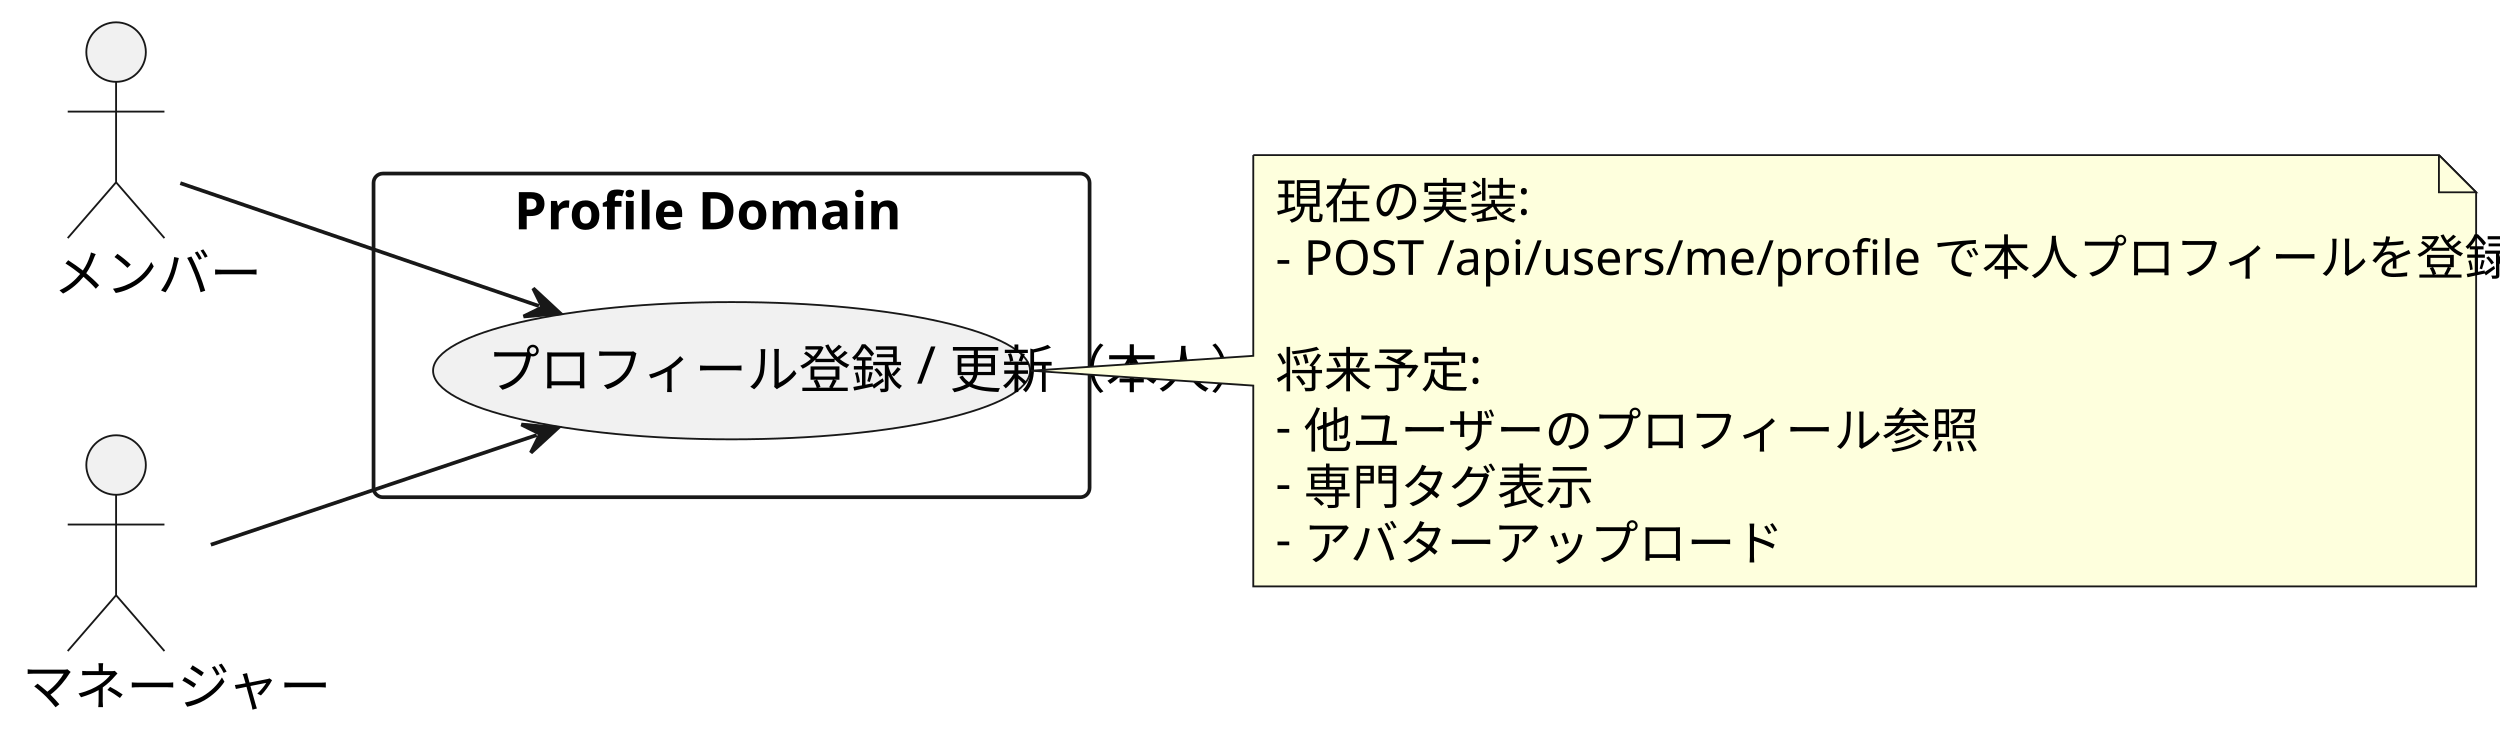
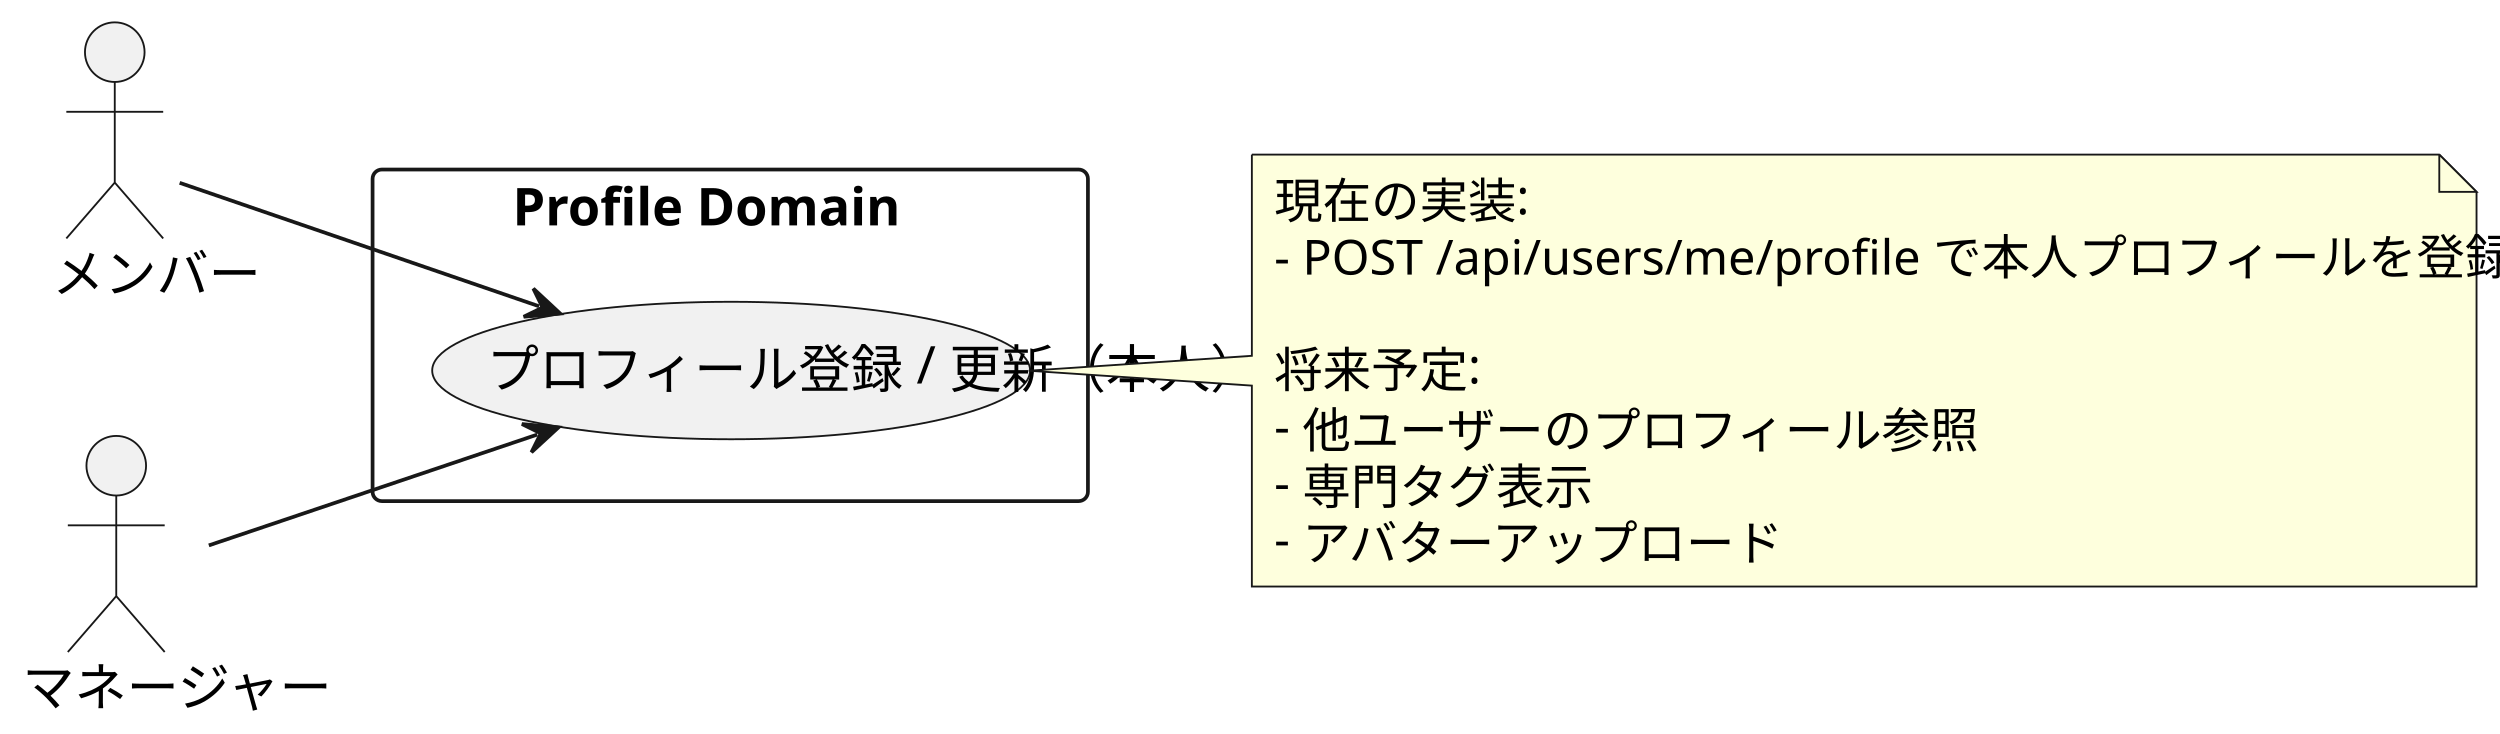
- <svg xmlns="http://www.w3.org/2000/svg" contentStyleType="text/css" data-diagram-type="DESCRIPTION" height="197px" preserveAspectRatio="none" style="width:672px;height:197px;background:#FFFFFF;" version="1.1" viewBox="0 0 672 197" width="672px" zoomAndPan="magnify">
+ <svg xmlns="http://www.w3.org/2000/svg" contentStyleType="text/css" data-diagram-type="DESCRIPTION" height="197px" preserveAspectRatio="none" style="width:671px;height:197px;background:#FFFFFF;" version="1.1" viewBox="0 0 671 197" width="671px" zoomAndPan="magnify">
  <defs />
  <g>
    <g class="cluster" data-qualified-name="Profile Domain" data-source-line="6" id="ent0004">
-       <rect fill="none" height="87" rx="2.5" ry="2.5" style="stroke:#181818;stroke-width:1;" width="192.47" x="100.41" y="46.65" />
-       <text fill="#000000" font-family="sans-serif" font-size="14" font-weight="bold" lengthAdjust="spacing" textLength="116.881" x="138.205" y="61.645">Profile Domain</text>
+       <rect fill="none" height="89" rx="2.5" ry="2.5" style="stroke:#181818;stroke-width:1;" width="192" x="100" y="45.5" />
+       <text fill="#000000" font-family="sans-serif" font-size="14" font-weight="bold" lengthAdjust="spacing" textLength="116.881" x="137.56" y="60.495">Profile Domain</text>
    </g>
    <g class="entity" data-qualified-name="Profile Domain.SelfUpsert" data-source-line="8" id="ent0005">
-       <ellipse cx="196.648" cy="99.647" fill="#F1F1F1" rx="80.238" ry="18.448" style="stroke:#181818;stroke-width:0.5;" />
-       <text fill="#000000" font-family="sans-serif" font-size="14" lengthAdjust="spacing" textLength="131.236" x="131.03" y="104.296">プロフィール登録 / 更新（本人）</text>
+       <ellipse cx="196.238" cy="99.448" fill="#F1F1F1" rx="80.238" ry="18.448" style="stroke:#181818;stroke-width:0.5;" />
+       <text fill="#000000" font-family="sans-serif" font-size="14" lengthAdjust="spacing" textLength="131.236" x="130.62" y="104.096">プロフィール登録 / 更新（本人）</text>
    </g>
    <g class="entity" data-qualified-name="Member" data-source-line="3" id="ent0002">
-       <ellipse cx="31.203" cy="14" fill="#F1F1F1" rx="8" ry="8" style="stroke:#181818;stroke-width:0.5;" />
-       <path d="M31.203,22 L31.203,49 M18.203,30 L44.203,30 M31.203,49 L18.203,64 M31.203,49 L44.203,64" fill="none" style="stroke:#181818;stroke-width:0.5;" />
-       <text fill="#000000" font-family="sans-serif" font-size="14" lengthAdjust="spacing" textLength="33.605" x="14.4" y="78.495">メンバー</text>
+       <ellipse cx="30.803" cy="14" fill="#F1F1F1" rx="8" ry="8" style="stroke:#181818;stroke-width:0.5;" />
+       <path d="M30.803,22 L30.803,49 M17.803,30 L43.803,30 M30.803,49 L17.803,64 M30.803,49 L43.803,64" fill="none" style="stroke:#181818;stroke-width:0.5;" />
+       <text fill="#000000" font-family="sans-serif" font-size="14" lengthAdjust="spacing" textLength="33.605" x="14" y="78.495">メンバー</text>
    </g>
    <g class="entity" data-qualified-name="Manager" data-source-line="4" id="ent0003">
      <ellipse cx="31.204" cy="125" fill="#F1F1F1" rx="8" ry="8" style="stroke:#181818;stroke-width:0.5;" />
      <path d="M31.204,133 L31.204,160 M18.204,141 L44.204,141 M31.204,160 L18.204,175 M31.204,160 L44.204,175" fill="none" style="stroke:#181818;stroke-width:0.5;" />
      <text fill="#000000" font-family="sans-serif" font-size="14" lengthAdjust="spacing" textLength="50.408" x="6" y="189.495">マネージャー</text>
    </g>
    <g class="entity" data-qualified-name="GMN8" data-source-line="16" id="ent0009">
-       <path d="M336.88,41.69 L336.88,95.65 L277.15,99.65 L336.88,103.65 L336.88,157.62 A0,0 0 0 0 336.88,157.62 L665.583,157.62 A0,0 0 0 0 665.583,157.62 L665.583,51.69 L655.583,41.69 L336.88,41.69 A0,0 0 0 0 336.88,41.69" fill="#FEFFDD" style="stroke:#181818;stroke-width:0.5;" />
-       <path d="M655.583,41.69 L655.583,51.69 L665.583,51.69 L655.583,41.69" fill="#FEFFDD" style="stroke:#181818;stroke-width:0.5;" />
-       <text fill="#000000" font-family="sans-serif" font-size="13" lengthAdjust="spacing" textLength="43.386" x="342.88" y="58.757">現在の実装:</text>
-       <text fill="#000000" font-family="sans-serif" font-size="13" lengthAdjust="spacing" textLength="307.703" x="342.88" y="73.89">- POST /api/users/me/profile で本人プロフィールを登録 / 更新</text>
-       <text fill="#000000" font-family="sans-serif" font-size="13" lengthAdjust="spacing" textLength="4.132" x="342.88" y="89.022"> </text>
-       <text fill="#000000" font-family="sans-serif" font-size="13" lengthAdjust="spacing" textLength="35.585" x="342.88" y="104.155">将来予定:</text>
-       <text fill="#000000" font-family="sans-serif" font-size="13" lengthAdjust="spacing" textLength="118.041" x="342.88" y="119.288">- 他ユーザーのプロフィール参照</text>
-       <text fill="#000000" font-family="sans-serif" font-size="13" lengthAdjust="spacing" textLength="55.631" x="342.88" y="134.421">- 専門タグ表示</text>
-       <text fill="#000000" font-family="sans-serif" font-size="13" lengthAdjust="spacing" textLength="86.836" x="342.88" y="149.554">- アバターアップロード</text>
+       <path d="M336,41.5 L336,95.5 L276.08,99.5 L336,103.5 L336,157.43 A0,0 0 0 0 336,157.43 L664.703,157.43 A0,0 0 0 0 664.703,157.43 L664.703,51.5 L654.703,41.5 L336,41.5 A0,0 0 0 0 336,41.5" fill="#FEFFDD" style="stroke:#181818;stroke-width:0.5;" />
+       <path d="M654.703,41.5 L654.703,51.5 L664.703,51.5 L654.703,41.5" fill="#FEFFDD" style="stroke:#181818;stroke-width:0.5;" />
+       <text fill="#000000" font-family="sans-serif" font-size="13" lengthAdjust="spacing" textLength="43.386" x="342" y="58.567">現在の実装:</text>
+       <text fill="#000000" font-family="sans-serif" font-size="13" lengthAdjust="spacing" textLength="307.703" x="342" y="73.7">- POST /api/users/me/profile で本人プロフィールを登録 / 更新</text>
+       <text fill="#000000" font-family="sans-serif" font-size="13" lengthAdjust="spacing" textLength="4.132" x="342" y="88.832"> </text>
+       <text fill="#000000" font-family="sans-serif" font-size="13" lengthAdjust="spacing" textLength="35.585" x="342" y="103.965">将来予定:</text>
+       <text fill="#000000" font-family="sans-serif" font-size="13" lengthAdjust="spacing" textLength="118.041" x="342" y="119.098">- 他ユーザーのプロフィール参照</text>
+       <text fill="#000000" font-family="sans-serif" font-size="13" lengthAdjust="spacing" textLength="55.631" x="342" y="134.231">- 専門タグ表示</text>
+       <text fill="#000000" font-family="sans-serif" font-size="13" lengthAdjust="spacing" textLength="86.836" x="342" y="149.364">- アバターアップロード</text>
    </g>
    <g class="link" data-entity-1="ent0002" data-entity-2="ent0005" data-link-type="dependency" data-source-line="12" id="lnk6">
-       <path d="M48.47,49.23 C72.05,57.3 110.924,70.625 144.864,82.255" fill="none" id="Member-to-SelfUpsert" style="stroke:#181818;stroke-width:1;" />
-       <polygon fill="#181818" points="150.54,84.2,143.323,77.499,145.81,82.579,140.729,85.067,150.54,84.2" style="stroke:#181818;stroke-width:1;" />
+       <path d="M48.22,49.07 C71.82,57.18 110.806,70.57 144.686,82.21" fill="none" id="Member-to-SelfUpsert" style="stroke:#181818;stroke-width:1;" />
+       <polygon fill="#181818" points="150.36,84.16,143.148,77.453,145.631,82.535,140.549,85.019,150.36,84.16" style="stroke:#181818;stroke-width:1;" />
    </g>
    <g class="link" data-entity-1="ent0003" data-entity-2="ent0005" data-link-type="dependency" data-source-line="13" id="lnk7">
-       <path d="M56.67,146.42 C81.25,138.15 114.033,127.113 144.263,116.943" fill="none" id="Manager-to-SelfUpsert" style="stroke:#181818;stroke-width:1;" />
-       <polygon fill="#181818" points="149.95,115.03,140.144,114.109,145.211,116.624,142.695,121.691,149.95,115.03" style="stroke:#181818;stroke-width:1;" />
+       <path d="M56.05,146.38 C80.67,138.08 113.835,126.889 144.205,116.639" fill="none" id="Manager-to-SelfUpsert" style="stroke:#181818;stroke-width:1;" />
+       <polygon fill="#181818" points="149.89,114.72,140.083,113.808,145.153,116.319,142.642,121.388,149.89,114.72" style="stroke:#181818;stroke-width:1;" />
    </g>
  </g>
</svg>
